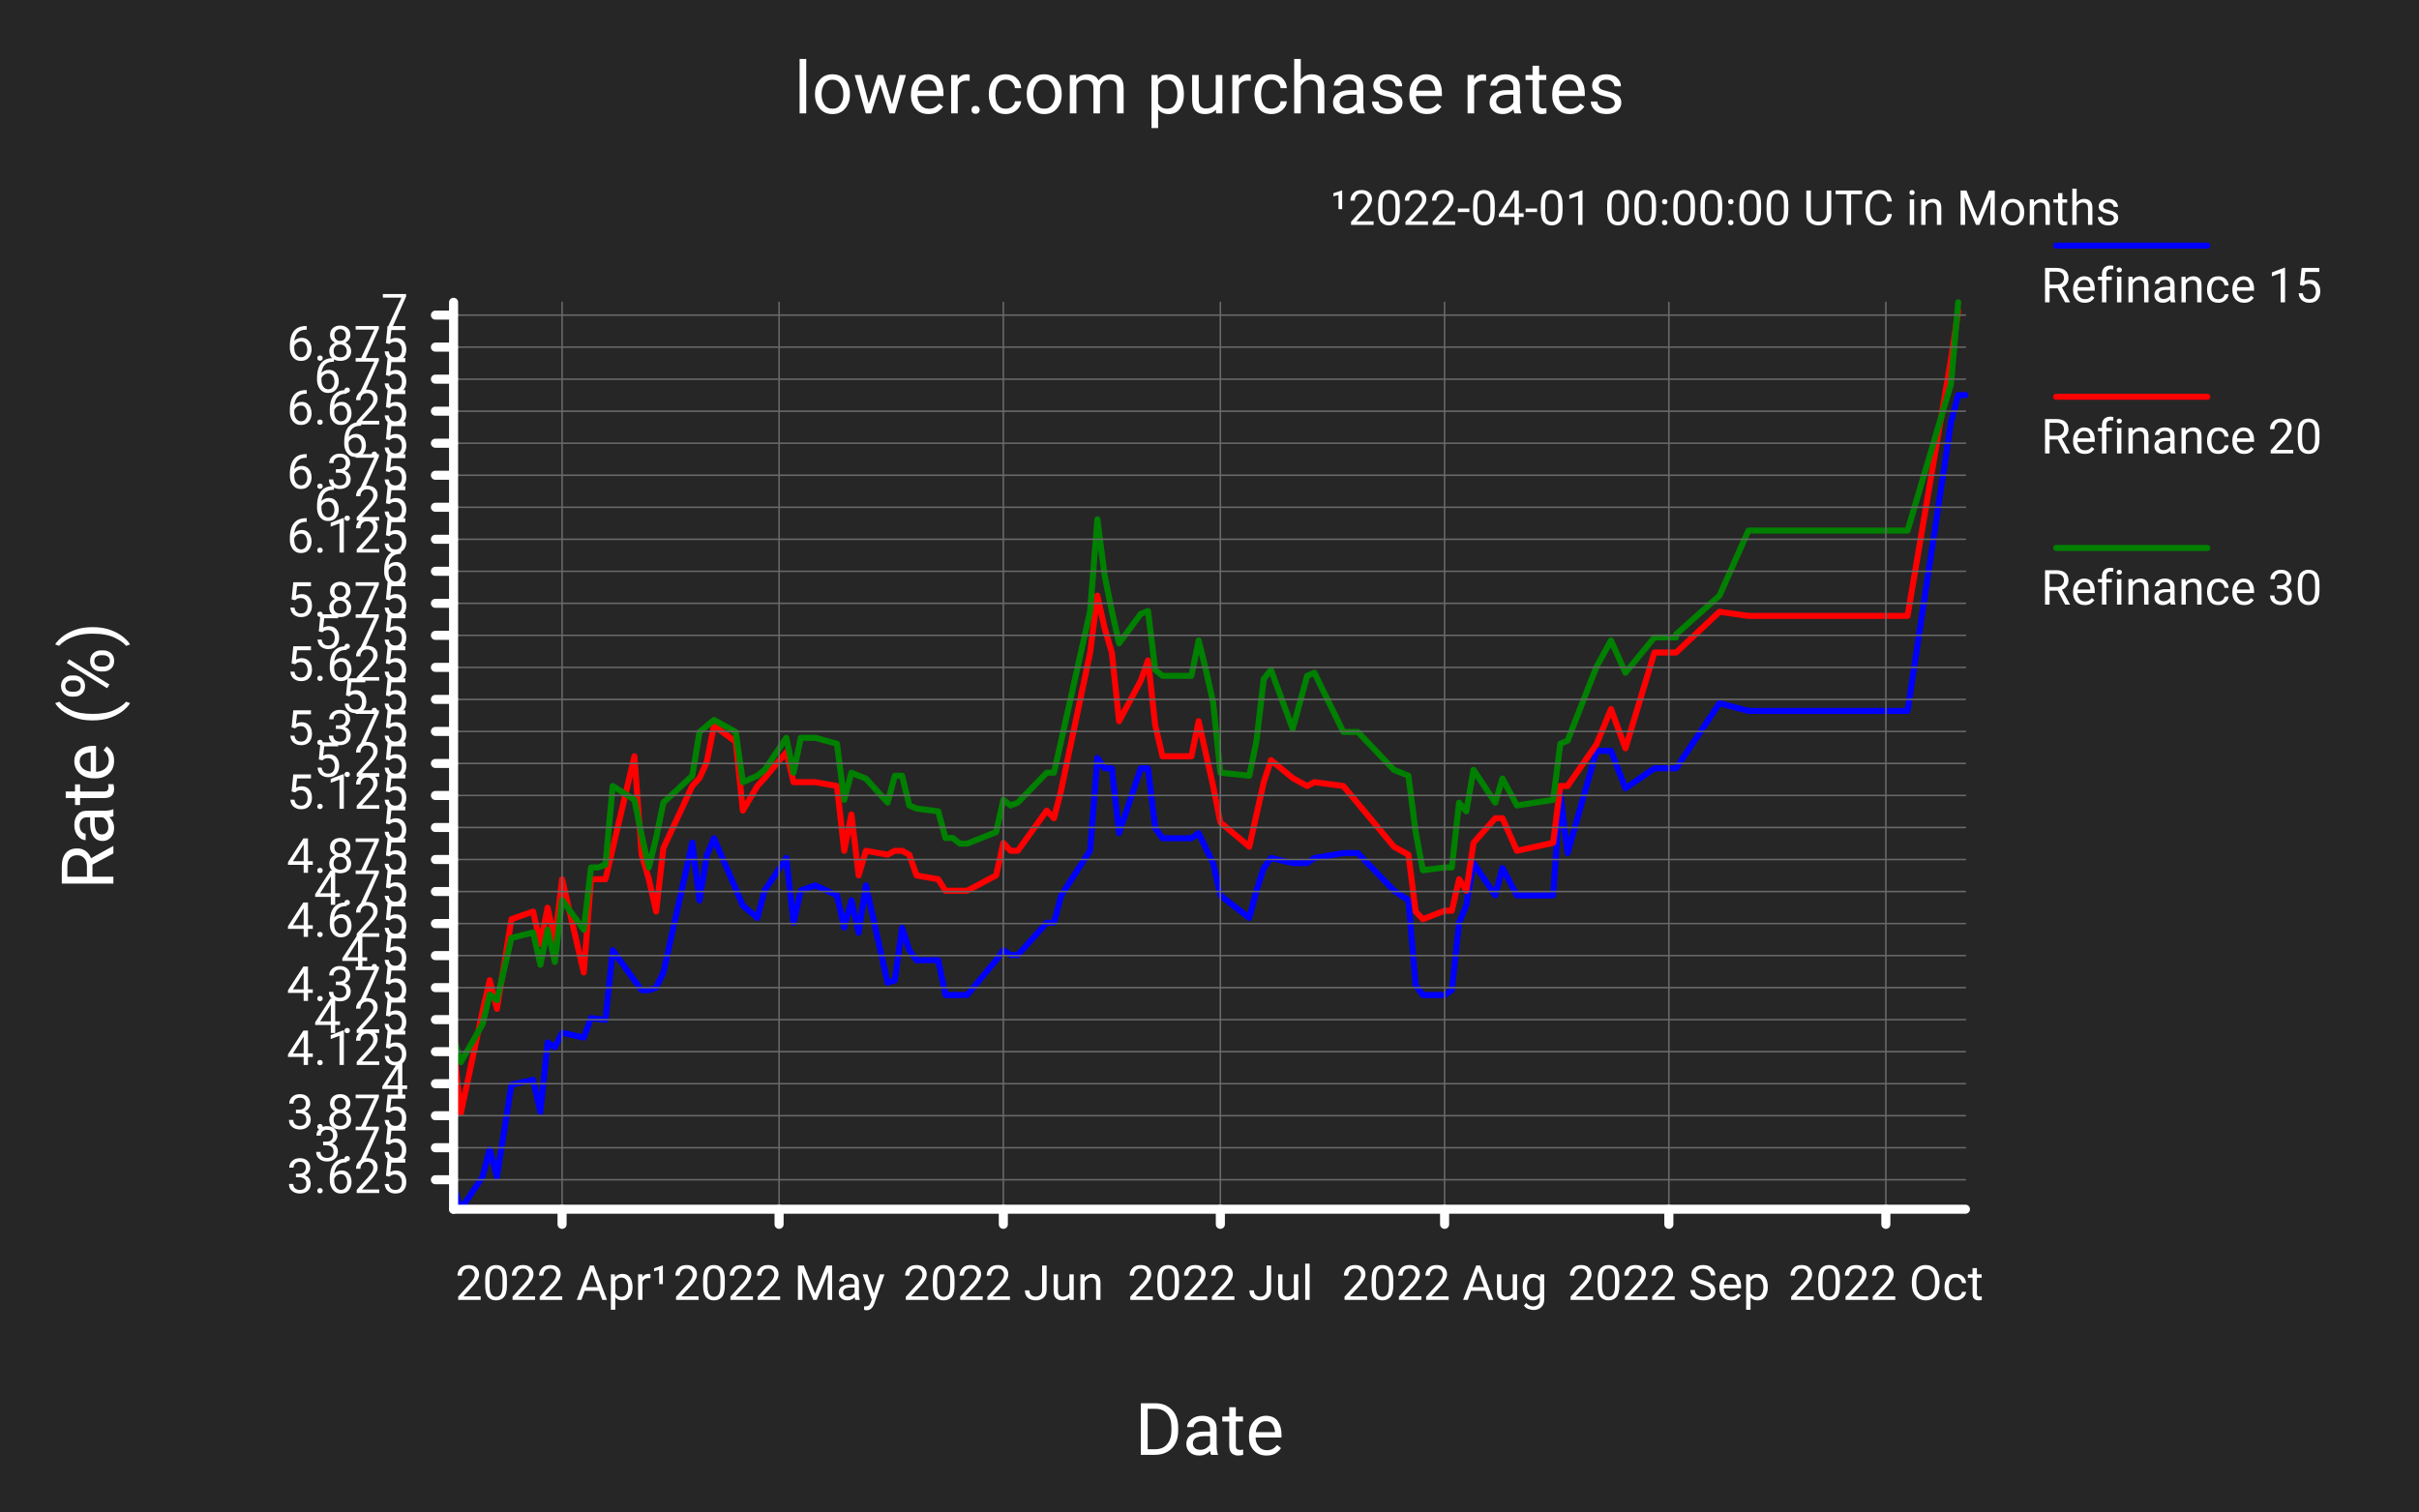
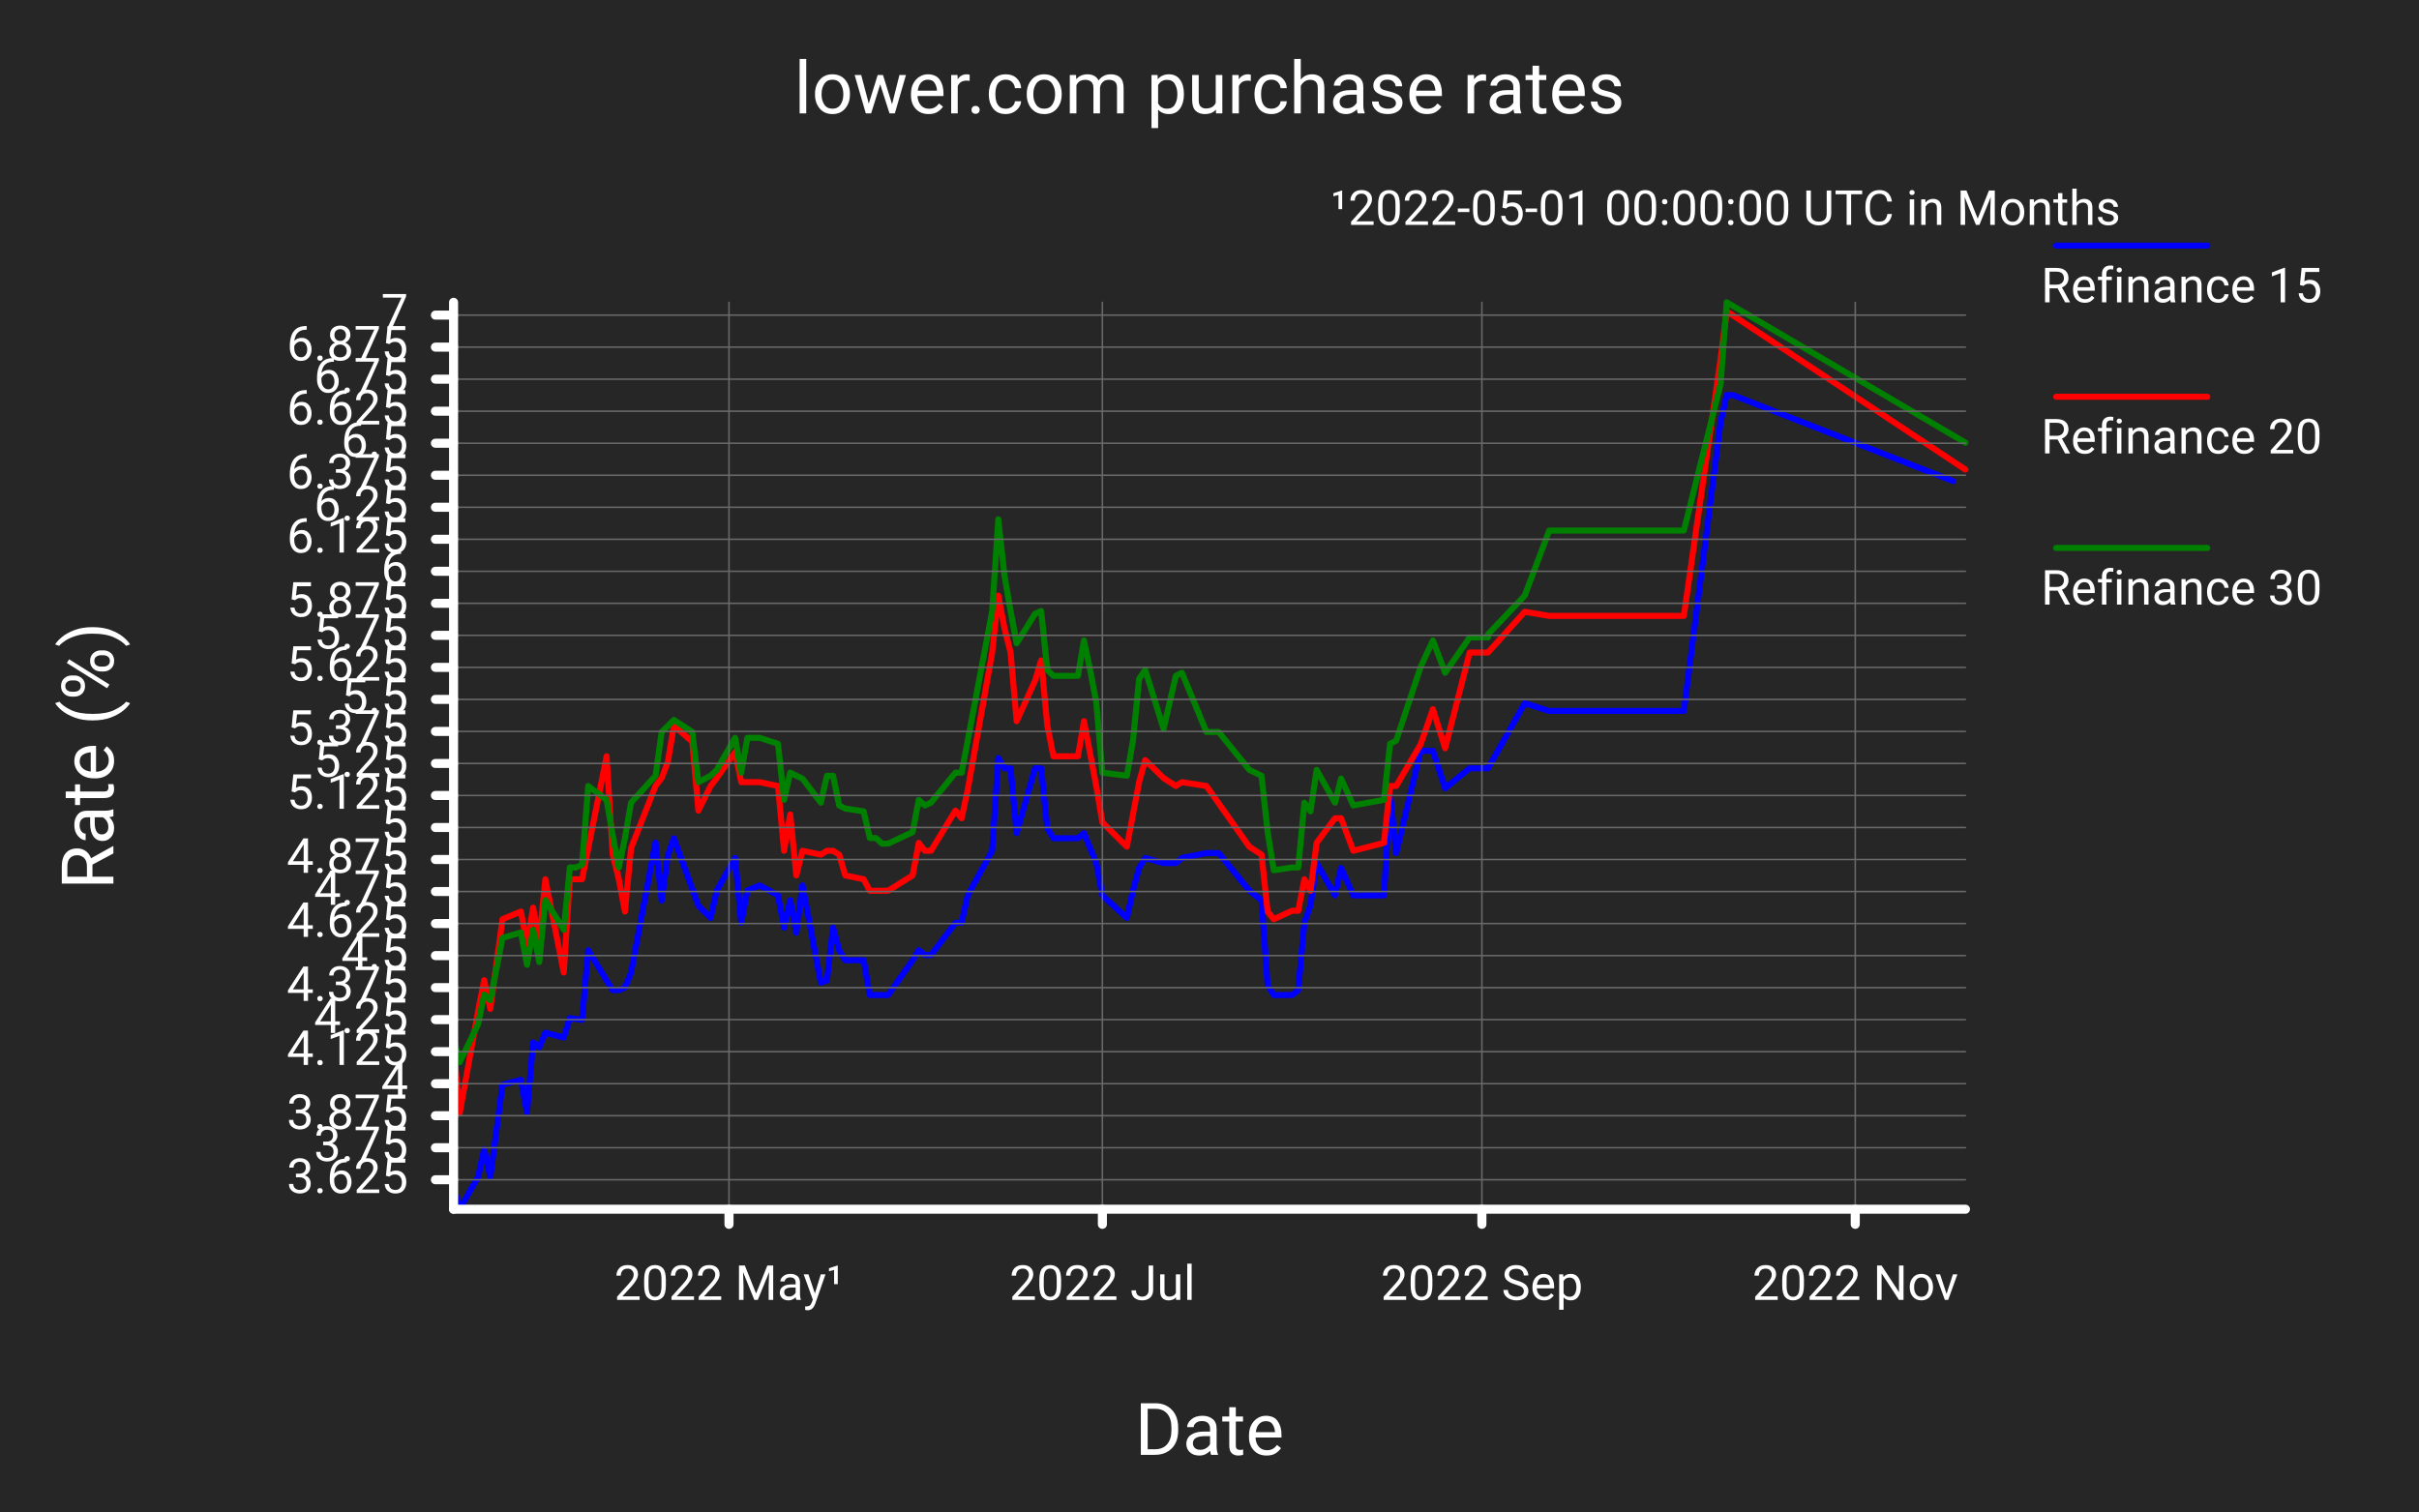
<svg xmlns="http://www.w3.org/2000/svg" class="poloto" width="800" height="500" viewBox="0 0 800 500">
  <style>.poloto{stroke-linecap:round;stroke-linejoin:round;font-family:Roboto,sans-serif;font-size:16px;}.poloto_background{fill:#262626;}.poloto_scatter{stroke-width:7}.poloto_tick_line{stroke:dimgray;stroke-width:0.5}.poloto_line{stroke-width:2}.poloto_text{fill: white;}.poloto_axis_lines{stroke: white;stroke-width:3;fill:none;stroke-dasharray:none}.poloto_title{font-size:24px;dominant-baseline:start;text-anchor:middle;}.poloto_xname{font-size:24px;dominant-baseline:start;text-anchor:middle;}.poloto_yname{font-size:24px;dominant-baseline:start;text-anchor:middle;}.poloto0stroke{stroke:blue;}.poloto1stroke{stroke:red;}.poloto2stroke{stroke:green;}.poloto3stroke{stroke:gold;}.poloto4stroke{stroke:aqua;}.poloto5stroke{stroke:lime;}.poloto6stroke{stroke:orange;}.poloto7stroke{stroke:chocolate;}.poloto0fill{fill:blue;}.poloto1fill{fill:red;}.poloto2fill{fill:green;}.poloto3fill{fill:gold;}.poloto4fill{fill:aqua;}.poloto5fill{fill:lime;}.poloto6fill{fill:orange;}.poloto7fill{fill:chocolate;}</style>
  <circle r="1e5" class="poloto_background" />
  <text class="poloto_text poloto_legend_text" x="675" y="100">Refinance 15</text>
  <line class="poloto_line poloto_legend_icon poloto0stroke poloto0legend" stroke="black" x1="680" x2="730" y1="81.25" y2="81.25" />
-   <path class="poloto_line poloto0stroke" fill="none" stroke="black" d=" M 150.00 392.46 L 152.39 400.00 L 159.57 389.32 L 161.96 380.17 L 164.35 389.32 L 164.35 389.32 L 169.14 358.81 L 176.32 357.20 L 178.71 367.88 L 181.10 344.83 L 183.49 346.44 L 185.89 341.61 L 193.06 343.22 L 195.45 336.78 L 195.45 336.78 L 200.24 337.37 L 202.63 314.32 L 209.81 324.32 L 212.20 327.54 L 214.59 327.54 L 216.99 326.69 L 219.38 321.78 L 228.95 278.73 L 231.34 297.88 L 233.73 283.05 L 236.12 277.29 L 236.12 277.29 L 245.69 299.58 L 250.48 303.64 L 252.87 294.58 L 260.05 283.81 L 262.44 305.25 L 264.83 294.58 L 264.83 294.58 L 269.62 292.88 L 276.79 296.19 L 279.19 306.86 L 279.19 306.86 L 281.58 297.80 L 283.97 308.56 L 286.36 292.88 L 293.54 325.08 L 295.93 324.32 L 298.33 306.86 L 298.33 306.86 L 300.72 314.32 L 303.11 317.63 L 310.29 317.63 L 312.68 329.15 L 315.07 329.15 L 317.46 329.15 L 319.86 329.15 L 329.43 317.63 L 331.82 314.32 L 334.21 315.93 L 336.60 315.93 L 336.60 315.93 L 346.17 305.25 L 348.56 305.25 L 350.96 296.19 L 360.53 281.36 L 362.92 250.76 L 365.31 254.15 L 367.70 254.15 L 370.10 275.59 L 377.27 254.15 L 379.67 254.15 L 382.06 273.90 L 384.45 277.29 L 394.02 277.29 L 396.41 275.59 L 398.80 280.59 L 401.20 285.51 L 403.59 296.19 L 413.16 303.64 L 415.55 294.58 L 417.94 287.12 L 420.33 283.81 L 427.51 285.51 L 432.30 285.51 L 434.69 283.81 L 444.26 282.20 L 444.26 282.20 L 444.26 282.20 L 444.26 282.20 L 444.26 282.20 L 444.26 282.20 L 449.04 282.20 L 449.04 282.20 L 449.04 282.20 L 449.04 282.20 L 449.04 282.20 L 449.04 282.20 L 461.00 294.58 L 465.79 297.80 L 468.18 325.93 L 470.57 329.15 L 477.75 329.15 L 480.14 327.54 L 482.54 305.25 L 484.93 299.49 L 487.32 285.51 L 494.50 296.19 L 494.50 296.19 L 496.89 287.12 L 501.67 296.19 L 501.67 296.19 L 513.64 296.19 L 516.03 262.46 L 518.42 282.20 L 527.99 248.39 L 532.78 248.39 L 532.78 248.39 L 537.56 260.76 L 547.13 254.15 L 547.13 254.15 L 547.13 254.15 L 547.13 254.15 L 547.13 254.15 L 547.13 254.15 L 547.13 254.15 L 547.13 254.15 L 547.13 254.15 L 554.31 254.15 L 568.66 232.63 L 578.23 235.17 L 578.23 235.17 L 585.41 235.17 L 594.98 235.17 L 597.37 235.17 L 597.37 235.17 L 597.37 235.17 L 597.37 235.17 L 597.37 235.17 L 628.47 235.17 L 630.86 235.17 L 645.22 139.75 L 647.61 130.68 L 650.00 130.68" />
+   <path class="poloto_line poloto0stroke" fill="none" stroke="black" d=" M 150.00 392.46 L 152.02 400.00 L 158.10 389.32 L 160.12 380.17 L 162.15 389.32 L 162.15 389.32 L 166.19 358.81 L 172.27 357.20 L 174.29 367.88 L 176.32 344.83 L 178.34 346.44 L 180.36 341.61 L 186.44 343.22 L 188.46 336.78 L 188.46 336.78 L 192.51 337.37 L 194.53 314.32 L 200.61 324.32 L 202.63 327.54 L 204.66 327.54 L 206.68 326.69 L 208.70 321.78 L 216.80 278.73 L 218.83 297.88 L 220.85 283.05 L 222.87 277.29 L 222.87 277.29 L 230.97 299.58 L 235.02 303.64 L 237.04 294.58 L 243.12 283.81 L 245.14 305.25 L 247.17 294.58 L 247.17 294.58 L 251.21 292.88 L 257.29 296.19 L 259.31 306.86 L 259.31 306.86 L 261.34 297.80 L 263.36 308.56 L 265.38 292.88 L 271.46 325.08 L 273.48 324.32 L 275.51 306.86 L 275.51 306.86 L 277.53 314.32 L 279.55 317.63 L 285.63 317.63 L 287.65 329.15 L 289.68 329.15 L 291.70 329.15 L 293.72 329.15 L 301.82 317.63 L 303.85 314.32 L 305.87 315.93 L 307.89 315.93 L 307.89 315.93 L 315.99 305.25 L 318.02 305.25 L 320.04 296.19 L 328.14 281.36 L 330.16 250.76 L 332.19 254.15 L 334.21 254.15 L 336.23 275.59 L 342.31 254.15 L 344.33 254.15 L 346.36 273.90 L 348.38 277.29 L 356.48 277.29 L 358.50 275.59 L 360.53 280.59 L 362.55 285.51 L 364.57 296.19 L 372.67 303.64 L 374.70 294.58 L 376.72 287.12 L 378.74 283.81 L 384.82 285.51 L 388.87 285.51 L 390.89 283.81 L 398.99 282.20 L 398.99 282.20 L 398.99 282.20 L 398.99 282.20 L 398.99 282.20 L 398.99 282.20 L 403.04 282.20 L 403.04 282.20 L 403.04 282.20 L 403.04 282.20 L 403.04 282.20 L 403.04 282.20 L 413.16 294.58 L 417.21 297.80 L 419.23 325.93 L 421.26 329.15 L 427.33 329.15 L 429.35 327.54 L 431.38 305.25 L 433.40 299.49 L 435.43 285.51 L 441.50 296.19 L 441.50 296.19 L 443.52 287.12 L 447.57 296.19 L 447.57 296.19 L 457.69 296.19 L 459.72 262.46 L 461.74 282.20 L 469.84 248.39 L 473.89 248.39 L 473.89 248.39 L 477.94 260.76 L 486.03 254.15 L 486.03 254.15 L 486.03 254.15 L 486.03 254.15 L 486.03 254.15 L 486.03 254.15 L 486.03 254.15 L 486.03 254.15 L 486.03 254.15 L 492.11 254.15 L 504.25 232.63 L 512.35 235.17 L 512.35 235.17 L 518.42 235.17 L 526.52 235.17 L 528.54 235.17 L 528.54 235.17 L 528.54 235.17 L 528.54 235.17 L 528.54 235.17 L 554.86 235.17 L 556.88 235.17 L 569.03 139.75 L 571.05 130.68 L 573.08 130.68 L 645.95 159.15" />
  <text class="poloto_text poloto_legend_text" x="675" y="150">Refinance 20</text>
  <line class="poloto_line poloto_legend_icon poloto1stroke poloto1legend" stroke="black" x1="680" x2="730" y1="131.25" y2="131.25" />
-   <path class="poloto_line poloto1stroke" fill="none" stroke="black" d=" M 150.00 345.68 L 152.39 368.31 L 159.57 334.58 L 161.96 324.24 L 164.35 333.73 L 164.35 333.73 L 169.14 304.07 L 176.32 301.53 L 178.71 312.29 L 181.10 300.25 L 183.49 311.02 L 185.89 290.85 L 193.06 321.69 L 195.45 290.85 L 195.45 290.85 L 200.24 290.85 L 200.24 290.85 L 209.81 250.17 L 212.20 282.71 L 214.59 290.85 L 216.99 301.53 L 219.38 280.59 L 228.95 260.00 L 231.34 257.37 L 233.73 252.12 L 236.12 240.08 L 243.30 245.34 L 245.69 268.14 L 250.48 260.00 L 252.87 257.37 L 260.05 248.81 L 262.44 258.73 L 264.83 258.73 L 264.83 258.73 L 269.62 258.73 L 276.79 260.00 L 279.19 281.44 L 279.19 281.44 L 281.58 269.41 L 283.97 289.58 L 286.36 281.44 L 293.54 282.71 L 295.93 281.44 L 298.33 281.44 L 298.33 281.44 L 300.72 282.71 L 303.11 289.58 L 310.29 290.85 L 312.68 294.66 L 315.07 294.66 L 317.46 294.66 L 319.86 294.66 L 329.43 289.58 L 331.82 278.81 L 334.21 281.44 L 336.60 281.44 L 336.60 281.44 L 346.17 268.14 L 348.56 270.68 L 350.96 261.27 L 360.53 215.85 L 362.92 197.03 L 365.31 207.80 L 367.70 215.85 L 370.10 238.56 L 377.27 225.17 L 379.67 218.47 L 382.06 239.92 L 384.45 250.17 L 394.02 250.17 L 396.41 238.56 L 398.80 249.32 L 401.20 260.00 L 403.59 272.03 L 413.16 280.08 L 415.55 269.41 L 417.94 258.73 L 420.33 251.44 L 427.51 257.37 L 432.30 260.00 L 434.69 258.73 L 444.26 260.00 L 444.26 260.00 L 444.26 260.00 L 444.26 260.00 L 444.26 260.00 L 444.26 260.00 L 444.26 260.00 L 444.26 260.00 L 444.26 260.00 L 444.26 260.00 L 444.26 260.00 L 444.26 260.00 L 461.00 280.08 L 465.79 282.71 L 468.18 301.53 L 470.57 304.07 L 477.75 301.27 L 480.14 301.27 L 482.54 290.85 L 484.93 294.66 L 487.32 278.81 L 494.50 270.68 L 494.50 270.68 L 496.89 270.68 L 501.67 281.44 L 501.67 281.44 L 513.64 278.81 L 516.03 260.00 L 518.42 260.00 L 527.99 246.19 L 532.78 234.58 L 532.78 234.58 L 537.56 247.54 L 547.13 215.85 L 547.13 215.85 L 547.13 215.85 L 547.13 215.85 L 547.13 215.85 L 547.13 215.85 L 547.13 215.85 L 547.13 215.85 L 547.13 215.85 L 554.31 215.85 L 568.66 202.37 L 578.23 203.73 L 583.01 203.73 L 585.41 203.73 L 585.41 203.73 L 597.37 203.73 L 599.76 203.73 L 599.76 203.73 L 599.76 203.73 L 599.76 203.73 L 628.47 203.73 L 630.86 203.73 L 645.22 118.81 L 647.61 102.97 L 647.61 102.97" />
+   <path class="poloto_line poloto1stroke" fill="none" stroke="black" d=" M 150.00 345.68 L 152.02 368.31 L 158.10 334.58 L 160.12 324.24 L 162.15 333.73 L 162.15 333.73 L 166.19 304.07 L 172.27 301.53 L 174.29 312.29 L 176.32 300.25 L 178.34 311.02 L 180.36 290.85 L 186.44 321.69 L 188.46 290.85 L 188.46 290.85 L 192.51 290.85 L 192.51 290.85 L 200.61 250.17 L 202.63 282.71 L 204.66 290.85 L 206.68 301.53 L 208.70 280.59 L 216.80 260.00 L 218.83 257.37 L 220.85 252.12 L 222.87 240.08 L 228.95 245.34 L 230.97 268.14 L 235.02 260.00 L 237.04 257.37 L 243.12 248.81 L 245.14 258.73 L 247.17 258.73 L 247.17 258.73 L 251.21 258.73 L 257.29 260.00 L 259.31 281.44 L 259.31 281.44 L 261.34 269.41 L 263.36 289.58 L 265.38 281.44 L 271.46 282.71 L 273.48 281.44 L 275.51 281.44 L 275.51 281.44 L 277.53 282.71 L 279.55 289.58 L 285.63 290.85 L 287.65 294.66 L 289.68 294.66 L 291.70 294.66 L 293.72 294.66 L 301.82 289.58 L 303.85 278.81 L 305.87 281.44 L 307.89 281.44 L 307.89 281.44 L 315.99 268.14 L 318.02 270.68 L 320.04 261.27 L 328.14 215.85 L 330.16 197.03 L 332.19 207.80 L 334.21 215.85 L 336.23 238.56 L 342.31 225.17 L 344.33 218.47 L 346.36 239.92 L 348.38 250.17 L 356.48 250.17 L 358.50 238.56 L 360.53 249.32 L 362.55 260.00 L 364.57 272.03 L 372.67 280.08 L 374.70 269.41 L 376.72 258.73 L 378.74 251.44 L 384.82 257.37 L 388.87 260.00 L 390.89 258.73 L 398.99 260.00 L 398.99 260.00 L 398.99 260.00 L 398.99 260.00 L 398.99 260.00 L 398.99 260.00 L 398.99 260.00 L 398.99 260.00 L 398.99 260.00 L 398.99 260.00 L 398.99 260.00 L 398.99 260.00 L 413.16 280.08 L 417.21 282.71 L 419.23 301.53 L 421.26 304.07 L 427.33 301.27 L 429.35 301.27 L 431.38 290.85 L 433.40 294.66 L 435.43 278.81 L 441.50 270.68 L 441.50 270.68 L 443.52 270.68 L 447.57 281.44 L 447.57 281.44 L 457.69 278.81 L 459.72 260.00 L 461.74 260.00 L 469.84 246.19 L 473.89 234.58 L 473.89 234.58 L 477.94 247.54 L 486.03 215.85 L 486.03 215.85 L 486.03 215.85 L 486.03 215.85 L 486.03 215.85 L 486.03 215.85 L 486.03 215.85 L 486.03 215.85 L 486.03 215.85 L 492.11 215.85 L 504.25 202.37 L 512.35 203.73 L 516.40 203.73 L 518.42 203.73 L 518.42 203.73 L 528.54 203.73 L 530.57 203.73 L 530.57 203.73 L 530.57 203.73 L 530.57 203.73 L 554.86 203.73 L 556.88 203.73 L 569.03 118.81 L 571.05 102.97 L 571.05 102.97 L 650.00 155.34" />
  <text class="poloto_text poloto_legend_text" x="675" y="200">Refinance 30</text>
  <line class="poloto_line poloto_legend_icon poloto2stroke poloto2legend" stroke="black" x1="680" x2="730" y1="181.25" y2="181.25" />
-   <path class="poloto_line poloto2stroke" fill="none" stroke="black" d=" M 150.00 343.31 L 152.39 351.36 L 159.57 338.81 L 161.96 328.98 L 164.35 330.85 L 164.35 330.85 L 169.14 310.25 L 176.32 308.47 L 178.71 319.15 L 181.10 307.54 L 183.49 318.22 L 185.89 297.71 L 193.06 307.54 L 195.45 286.95 L 197.85 286.95 L 200.24 286.02 L 202.63 260.00 L 209.81 264.58 L 212.20 276.27 L 214.59 286.95 L 216.99 277.20 L 219.38 265.51 L 228.95 256.61 L 231.34 242.12 L 233.73 240.17 L 236.12 238.14 L 243.30 242.12 L 245.69 258.73 L 250.48 256.61 L 252.87 254.66 L 260.05 244.07 L 262.44 255.59 L 264.83 244.07 L 264.83 244.07 L 269.62 244.07 L 276.79 246.02 L 279.19 264.58 L 279.19 264.58 L 281.58 255.59 L 283.97 256.61 L 286.36 257.54 L 293.54 265.51 L 295.93 256.61 L 298.33 256.61 L 298.33 256.61 L 300.72 266.44 L 303.11 267.46 L 310.29 268.39 L 312.68 277.20 L 315.07 277.20 L 317.46 279.07 L 319.86 279.07 L 329.43 275.25 L 331.82 264.58 L 334.21 266.44 L 336.60 265.51 L 336.60 265.51 L 346.17 255.59 L 348.56 255.59 L 350.96 245.00 L 360.53 202.12 L 362.92 171.78 L 365.31 190.34 L 367.70 202.12 L 370.10 212.80 L 377.27 203.05 L 379.67 202.12 L 382.06 221.61 L 384.45 223.56 L 394.02 223.56 L 396.41 211.86 L 398.80 221.61 L 401.20 232.29 L 403.59 255.59 L 413.16 256.61 L 415.55 245.00 L 417.94 224.58 L 420.33 221.61 L 427.51 241.10 L 432.30 223.56 L 434.69 222.54 L 444.26 242.12 L 444.26 242.12 L 444.26 242.12 L 444.26 242.12 L 444.26 242.12 L 444.26 242.12 L 449.04 242.12 L 449.04 242.12 L 449.04 242.12 L 449.04 242.12 L 449.04 242.12 L 449.04 242.12 L 461.00 254.66 L 465.79 256.61 L 468.18 275.25 L 470.57 287.88 L 477.75 286.95 L 480.14 286.95 L 482.54 265.51 L 484.93 268.39 L 487.32 254.66 L 494.50 265.51 L 494.50 265.51 L 496.89 257.54 L 501.67 266.44 L 501.67 266.44 L 513.64 264.58 L 516.03 246.02 L 518.42 245.00 L 527.99 220.59 L 532.78 211.86 L 532.78 211.86 L 537.56 222.54 L 547.13 210.85 L 547.13 210.85 L 547.13 210.85 L 547.13 210.85 L 547.13 210.85 L 547.13 210.85 L 547.13 210.85 L 547.13 210.85 L 554.31 210.85 L 554.31 209.83 L 568.66 197.03 L 578.23 175.51 L 578.23 175.51 L 585.41 175.51 L 585.41 175.51 L 597.37 175.51 L 599.76 175.51 L 599.76 175.51 L 599.76 175.51 L 599.76 175.51 L 628.47 175.51 L 630.86 175.51 L 645.22 127.03 L 647.61 100.00 L 647.61 100.00" />
+   <path class="poloto_line poloto2stroke" fill="none" stroke="black" d=" M 150.00 343.31 L 152.02 351.36 L 158.10 338.81 L 160.12 328.98 L 162.15 330.85 L 162.15 330.85 L 166.19 310.25 L 172.27 308.47 L 174.29 319.15 L 176.32 307.54 L 178.34 318.22 L 180.36 297.71 L 186.44 307.54 L 188.46 286.95 L 190.49 286.95 L 192.51 286.02 L 194.53 260.00 L 200.61 264.58 L 202.63 276.27 L 204.66 286.95 L 206.68 277.20 L 208.70 265.51 L 216.80 256.61 L 218.83 242.12 L 220.85 240.17 L 222.87 238.14 L 228.95 242.12 L 230.97 258.73 L 235.02 256.61 L 237.04 254.66 L 243.12 244.07 L 245.14 255.59 L 247.17 244.07 L 247.17 244.07 L 251.21 244.07 L 257.29 246.02 L 259.31 264.58 L 259.31 264.58 L 261.34 255.59 L 263.36 256.61 L 265.38 257.54 L 271.46 265.51 L 273.48 256.61 L 275.51 256.61 L 275.51 256.61 L 277.53 266.44 L 279.55 267.46 L 285.63 268.39 L 287.65 277.20 L 289.68 277.20 L 291.70 279.07 L 293.72 279.07 L 301.82 275.25 L 303.85 264.58 L 305.87 266.44 L 307.89 265.51 L 307.89 265.51 L 315.99 255.59 L 318.02 255.59 L 320.04 245.00 L 328.14 202.12 L 330.16 171.78 L 332.19 190.34 L 334.21 202.12 L 336.23 212.80 L 342.31 203.05 L 344.33 202.12 L 346.36 221.61 L 348.38 223.56 L 356.48 223.56 L 358.50 211.86 L 360.53 221.61 L 362.55 232.29 L 364.57 255.59 L 372.67 256.61 L 374.70 245.00 L 376.72 224.58 L 378.74 221.61 L 384.82 241.10 L 388.87 223.56 L 390.89 222.54 L 398.99 242.12 L 398.99 242.12 L 398.99 242.12 L 398.99 242.12 L 398.99 242.12 L 398.99 242.12 L 403.04 242.12 L 403.04 242.12 L 403.04 242.12 L 403.04 242.12 L 403.04 242.12 L 403.04 242.12 L 413.16 254.66 L 417.21 256.61 L 419.23 275.25 L 421.26 287.88 L 427.33 286.95 L 429.35 286.95 L 431.38 265.51 L 433.40 268.39 L 435.43 254.66 L 441.50 265.51 L 441.50 265.51 L 443.52 257.54 L 447.57 266.44 L 447.57 266.44 L 457.69 264.58 L 459.72 246.02 L 461.74 245.00 L 469.84 220.59 L 473.89 211.86 L 473.89 211.86 L 477.94 222.54 L 486.03 210.85 L 486.03 210.85 L 486.03 210.85 L 486.03 210.85 L 486.03 210.85 L 486.03 210.85 L 486.03 210.85 L 486.03 210.85 L 492.11 210.85 L 492.11 209.83 L 504.25 197.03 L 512.35 175.51 L 512.35 175.51 L 518.42 175.51 L 518.42 175.51 L 528.54 175.51 L 530.57 175.51 L 530.57 175.51 L 530.57 175.51 L 530.57 175.51 L 554.86 175.51 L 556.88 175.51 L 569.03 127.03 L 571.05 100.00 L 571.05 100.00 L 650.00 146.44" />
  <text class="poloto_labels poloto_text poloto_title" x="400" y="37.5">lower.com purchase rates</text>
  <text class="poloto_labels poloto_text poloto_xname" x="400" y="481.25">Date</text>
  <text class="poloto_labels poloto_text poloto_yname" transform="rotate(-90,37.5,250)" x="37.5" y="250">Rate (%)</text>
  <text class="poloto_tick_labels poloto_text" dominant-baseline="middle" text-anchor="start" x="150" y="70" />
  <line class="poloto_axis_lines" stroke="black" x1="150" x2="144" y1="390.254" y2="390.254" />
  <line class="poloto_tick_line" stroke="black" x1="150" x2="650" y1="390.254" y2="390.254" />
  <text class="poloto_tick_labels poloto_text" dominant-baseline="middle" text-anchor="end" x="135" y="390.254">3.625</text>
  <line class="poloto_axis_lines" stroke="black" x1="150" x2="144" y1="379.661" y2="379.661" />
  <line class="poloto_tick_line" stroke="black" x1="150" x2="650" y1="379.661" y2="379.661" />
  <text class="poloto_tick_labels poloto_text" dominant-baseline="middle" text-anchor="end" x="135" y="379.661">3.75</text>
  <line class="poloto_axis_lines" stroke="black" x1="150" x2="144" y1="369.068" y2="369.068" />
  <line class="poloto_tick_line" stroke="black" x1="150" x2="650" y1="369.068" y2="369.068" />
  <text class="poloto_tick_labels poloto_text" dominant-baseline="middle" text-anchor="end" x="135" y="369.068">3.875</text>
  <line class="poloto_axis_lines" stroke="black" x1="150" x2="144" y1="358.475" y2="358.475" />
  <line class="poloto_tick_line" stroke="black" x1="150" x2="650" y1="358.475" y2="358.475" />
  <text class="poloto_tick_labels poloto_text" dominant-baseline="middle" text-anchor="end" x="135" y="358.475">4</text>
  <line class="poloto_axis_lines" stroke="black" x1="150" x2="144" y1="347.881" y2="347.881" />
  <line class="poloto_tick_line" stroke="black" x1="150" x2="650" y1="347.881" y2="347.881" />
  <text class="poloto_tick_labels poloto_text" dominant-baseline="middle" text-anchor="end" x="135" y="347.881">4.125</text>
  <line class="poloto_axis_lines" stroke="black" x1="150" x2="144" y1="337.288" y2="337.288" />
  <line class="poloto_tick_line" stroke="black" x1="150" x2="650" y1="337.288" y2="337.288" />
  <text class="poloto_tick_labels poloto_text" dominant-baseline="middle" text-anchor="end" x="135" y="337.288">4.25</text>
  <line class="poloto_axis_lines" stroke="black" x1="150" x2="144" y1="326.695" y2="326.695" />
  <line class="poloto_tick_line" stroke="black" x1="150" x2="650" y1="326.695" y2="326.695" />
  <text class="poloto_tick_labels poloto_text" dominant-baseline="middle" text-anchor="end" x="135" y="326.695">4.375</text>
  <line class="poloto_axis_lines" stroke="black" x1="150" x2="144" y1="316.102" y2="316.102" />
  <line class="poloto_tick_line" stroke="black" x1="150" x2="650" y1="316.102" y2="316.102" />
  <text class="poloto_tick_labels poloto_text" dominant-baseline="middle" text-anchor="end" x="135" y="316.102">4.5</text>
  <line class="poloto_axis_lines" stroke="black" x1="150" x2="144" y1="305.508" y2="305.508" />
  <line class="poloto_tick_line" stroke="black" x1="150" x2="650" y1="305.508" y2="305.508" />
  <text class="poloto_tick_labels poloto_text" dominant-baseline="middle" text-anchor="end" x="135" y="305.508">4.625</text>
  <line class="poloto_axis_lines" stroke="black" x1="150" x2="144" y1="294.915" y2="294.915" />
  <line class="poloto_tick_line" stroke="black" x1="150" x2="650" y1="294.915" y2="294.915" />
  <text class="poloto_tick_labels poloto_text" dominant-baseline="middle" text-anchor="end" x="135" y="294.915">4.75</text>
  <line class="poloto_axis_lines" stroke="black" x1="150" x2="144" y1="284.322" y2="284.322" />
  <line class="poloto_tick_line" stroke="black" x1="150" x2="650" y1="284.322" y2="284.322" />
  <text class="poloto_tick_labels poloto_text" dominant-baseline="middle" text-anchor="end" x="135" y="284.322">4.875</text>
  <line class="poloto_axis_lines" stroke="black" x1="150" x2="144" y1="273.729" y2="273.729" />
  <line class="poloto_tick_line" stroke="black" x1="150" x2="650" y1="273.729" y2="273.729" />
  <text class="poloto_tick_labels poloto_text" dominant-baseline="middle" text-anchor="end" x="135" y="273.729">5</text>
  <line class="poloto_axis_lines" stroke="black" x1="150" x2="144" y1="263.136" y2="263.136" />
  <line class="poloto_tick_line" stroke="black" x1="150" x2="650" y1="263.136" y2="263.136" />
  <text class="poloto_tick_labels poloto_text" dominant-baseline="middle" text-anchor="end" x="135" y="263.136">5.125</text>
  <line class="poloto_axis_lines" stroke="black" x1="150" x2="144" y1="252.542" y2="252.542" />
  <line class="poloto_tick_line" stroke="black" x1="150" x2="650" y1="252.542" y2="252.542" />
  <text class="poloto_tick_labels poloto_text" dominant-baseline="middle" text-anchor="end" x="135" y="252.542">5.25</text>
  <line class="poloto_axis_lines" stroke="black" x1="150" x2="144" y1="241.949" y2="241.949" />
  <line class="poloto_tick_line" stroke="black" x1="150" x2="650" y1="241.949" y2="241.949" />
  <text class="poloto_tick_labels poloto_text" dominant-baseline="middle" text-anchor="end" x="135" y="241.949">5.375</text>
  <line class="poloto_axis_lines" stroke="black" x1="150" x2="144" y1="231.356" y2="231.356" />
  <line class="poloto_tick_line" stroke="black" x1="150" x2="650" y1="231.356" y2="231.356" />
  <text class="poloto_tick_labels poloto_text" dominant-baseline="middle" text-anchor="end" x="135" y="231.356">5.5</text>
  <line class="poloto_axis_lines" stroke="black" x1="150" x2="144" y1="220.763" y2="220.763" />
  <line class="poloto_tick_line" stroke="black" x1="150" x2="650" y1="220.763" y2="220.763" />
  <text class="poloto_tick_labels poloto_text" dominant-baseline="middle" text-anchor="end" x="135" y="220.763">5.625</text>
  <line class="poloto_axis_lines" stroke="black" x1="150" x2="144" y1="210.169" y2="210.169" />
  <line class="poloto_tick_line" stroke="black" x1="150" x2="650" y1="210.169" y2="210.169" />
  <text class="poloto_tick_labels poloto_text" dominant-baseline="middle" text-anchor="end" x="135" y="210.169">5.75</text>
  <line class="poloto_axis_lines" stroke="black" x1="150" x2="144" y1="199.576" y2="199.576" />
  <line class="poloto_tick_line" stroke="black" x1="150" x2="650" y1="199.576" y2="199.576" />
  <text class="poloto_tick_labels poloto_text" dominant-baseline="middle" text-anchor="end" x="135" y="199.576">5.875</text>
  <line class="poloto_axis_lines" stroke="black" x1="150" x2="144" y1="188.983" y2="188.983" />
  <line class="poloto_tick_line" stroke="black" x1="150" x2="650" y1="188.983" y2="188.983" />
  <text class="poloto_tick_labels poloto_text" dominant-baseline="middle" text-anchor="end" x="135" y="188.983">6</text>
  <line class="poloto_axis_lines" stroke="black" x1="150" x2="144" y1="178.39" y2="178.39" />
  <line class="poloto_tick_line" stroke="black" x1="150" x2="650" y1="178.39" y2="178.39" />
  <text class="poloto_tick_labels poloto_text" dominant-baseline="middle" text-anchor="end" x="135" y="178.39">6.125</text>
  <line class="poloto_axis_lines" stroke="black" x1="150" x2="144" y1="167.797" y2="167.797" />
  <line class="poloto_tick_line" stroke="black" x1="150" x2="650" y1="167.797" y2="167.797" />
  <text class="poloto_tick_labels poloto_text" dominant-baseline="middle" text-anchor="end" x="135" y="167.797">6.25</text>
  <line class="poloto_axis_lines" stroke="black" x1="150" x2="144" y1="157.203" y2="157.203" />
  <line class="poloto_tick_line" stroke="black" x1="150" x2="650" y1="157.203" y2="157.203" />
  <text class="poloto_tick_labels poloto_text" dominant-baseline="middle" text-anchor="end" x="135" y="157.203">6.375</text>
  <line class="poloto_axis_lines" stroke="black" x1="150" x2="144" y1="146.61" y2="146.61" />
  <line class="poloto_tick_line" stroke="black" x1="150" x2="650" y1="146.61" y2="146.61" />
  <text class="poloto_tick_labels poloto_text" dominant-baseline="middle" text-anchor="end" x="135" y="146.61">6.5</text>
  <line class="poloto_axis_lines" stroke="black" x1="150" x2="144" y1="136.017" y2="136.017" />
  <line class="poloto_tick_line" stroke="black" x1="150" x2="650" y1="136.017" y2="136.017" />
  <text class="poloto_tick_labels poloto_text" dominant-baseline="middle" text-anchor="end" x="135" y="136.017">6.625</text>
  <line class="poloto_axis_lines" stroke="black" x1="150" x2="144" y1="125.424" y2="125.424" />
  <line class="poloto_tick_line" stroke="black" x1="150" x2="650" y1="125.424" y2="125.424" />
  <text class="poloto_tick_labels poloto_text" dominant-baseline="middle" text-anchor="end" x="135" y="125.424">6.75</text>
  <line class="poloto_axis_lines" stroke="black" x1="150" x2="144" y1="114.831" y2="114.831" />
  <line class="poloto_tick_line" stroke="black" x1="150" x2="650" y1="114.831" y2="114.831" />
  <text class="poloto_tick_labels poloto_text" dominant-baseline="middle" text-anchor="end" x="135" y="114.831">6.875</text>
  <line class="poloto_axis_lines" stroke="black" x1="150" x2="144" y1="104.237" y2="104.237" />
  <line class="poloto_tick_line" stroke="black" x1="150" x2="650" y1="104.237" y2="104.237" />
  <text class="poloto_tick_labels poloto_text" dominant-baseline="middle" text-anchor="end" x="135" y="104.237">7</text>
-   <text class="poloto_tick_labels poloto_text" dominant-baseline="middle" text-anchor="start" x="440" y="70">¹2022-04-01 00:00:00 UTC in Months</text>
-   <line class="poloto_axis_lines" stroke="black" x1="185.885" x2="185.885" y1="400" y2="405" />
-   <line class="poloto_tick_line" stroke="black" x1="185.885" x2="185.885" y1="400" y2="100" />
-   <text class="poloto_tick_labels poloto_text" dominant-baseline="start" text-anchor="middle" x="185.885" y="430">2022 Apr¹</text>
-   <line class="poloto_axis_lines" stroke="black" x1="257.656" x2="257.656" y1="400" y2="405" />
-   <line class="poloto_tick_line" stroke="black" x1="257.656" x2="257.656" y1="400" y2="100" />
-   <text class="poloto_tick_labels poloto_text" dominant-baseline="start" text-anchor="middle" x="257.656" y="430">2022 May</text>
-   <line class="poloto_axis_lines" stroke="black" x1="331.818" x2="331.818" y1="400" y2="405" />
-   <line class="poloto_tick_line" stroke="black" x1="331.818" x2="331.818" y1="400" y2="100" />
-   <text class="poloto_tick_labels poloto_text" dominant-baseline="start" text-anchor="middle" x="331.818" y="430">2022 Jun</text>
-   <line class="poloto_axis_lines" stroke="black" x1="403.589" x2="403.589" y1="400" y2="405" />
-   <line class="poloto_tick_line" stroke="black" x1="403.589" x2="403.589" y1="400" y2="100" />
-   <text class="poloto_tick_labels poloto_text" dominant-baseline="start" text-anchor="middle" x="403.589" y="430">2022 Jul</text>
-   <line class="poloto_axis_lines" stroke="black" x1="477.751" x2="477.751" y1="400" y2="405" />
-   <line class="poloto_tick_line" stroke="black" x1="477.751" x2="477.751" y1="400" y2="100" />
-   <text class="poloto_tick_labels poloto_text" dominant-baseline="start" text-anchor="middle" x="477.751" y="430">2022 Aug</text>
-   <line class="poloto_axis_lines" stroke="black" x1="551.914" x2="551.914" y1="400" y2="405" />
-   <line class="poloto_tick_line" stroke="black" x1="551.914" x2="551.914" y1="400" y2="100" />
-   <text class="poloto_tick_labels poloto_text" dominant-baseline="start" text-anchor="middle" x="551.914" y="430">2022 Sep</text>
-   <line class="poloto_axis_lines" stroke="black" x1="623.684" x2="623.684" y1="400" y2="405" />
-   <line class="poloto_tick_line" stroke="black" x1="623.684" x2="623.684" y1="400" y2="100" />
-   <text class="poloto_tick_labels poloto_text" dominant-baseline="start" text-anchor="middle" x="623.684" y="430">2022 Oct</text>
+   <text class="poloto_tick_labels poloto_text" dominant-baseline="middle" text-anchor="start" x="440" y="70">¹2022-05-01 00:00:00 UTC in Months</text>
+   <line class="poloto_axis_lines" stroke="black" x1="241.093" x2="241.093" y1="400" y2="405" />
+   <line class="poloto_tick_line" stroke="black" x1="241.093" x2="241.093" y1="400" y2="100" />
+   <text class="poloto_tick_labels poloto_text" dominant-baseline="start" text-anchor="middle" x="241.093" y="430">2022 May¹</text>
+   <line class="poloto_axis_lines" stroke="black" x1="364.575" x2="364.575" y1="400" y2="405" />
+   <line class="poloto_tick_line" stroke="black" x1="364.575" x2="364.575" y1="400" y2="100" />
+   <text class="poloto_tick_labels poloto_text" dominant-baseline="start" text-anchor="middle" x="364.575" y="430">2022 Jul</text>
+   <line class="poloto_axis_lines" stroke="black" x1="490.081" x2="490.081" y1="400" y2="405" />
+   <line class="poloto_tick_line" stroke="black" x1="490.081" x2="490.081" y1="400" y2="100" />
+   <text class="poloto_tick_labels poloto_text" dominant-baseline="start" text-anchor="middle" x="490.081" y="430">2022 Sep</text>
+   <line class="poloto_axis_lines" stroke="black" x1="613.563" x2="613.563" y1="400" y2="405" />
+   <line class="poloto_tick_line" stroke="black" x1="613.563" x2="613.563" y1="400" y2="100" />
+   <text class="poloto_tick_labels poloto_text" dominant-baseline="start" text-anchor="middle" x="613.563" y="430">2022 Nov</text>
  <path stroke="black" fill="none" class="poloto_axis_lines" d=" M 150 400 L 650 400" />
  <path stroke="black" fill="none" class="poloto_axis_lines" d=" M 150 400 L 150 100" />
</svg>
